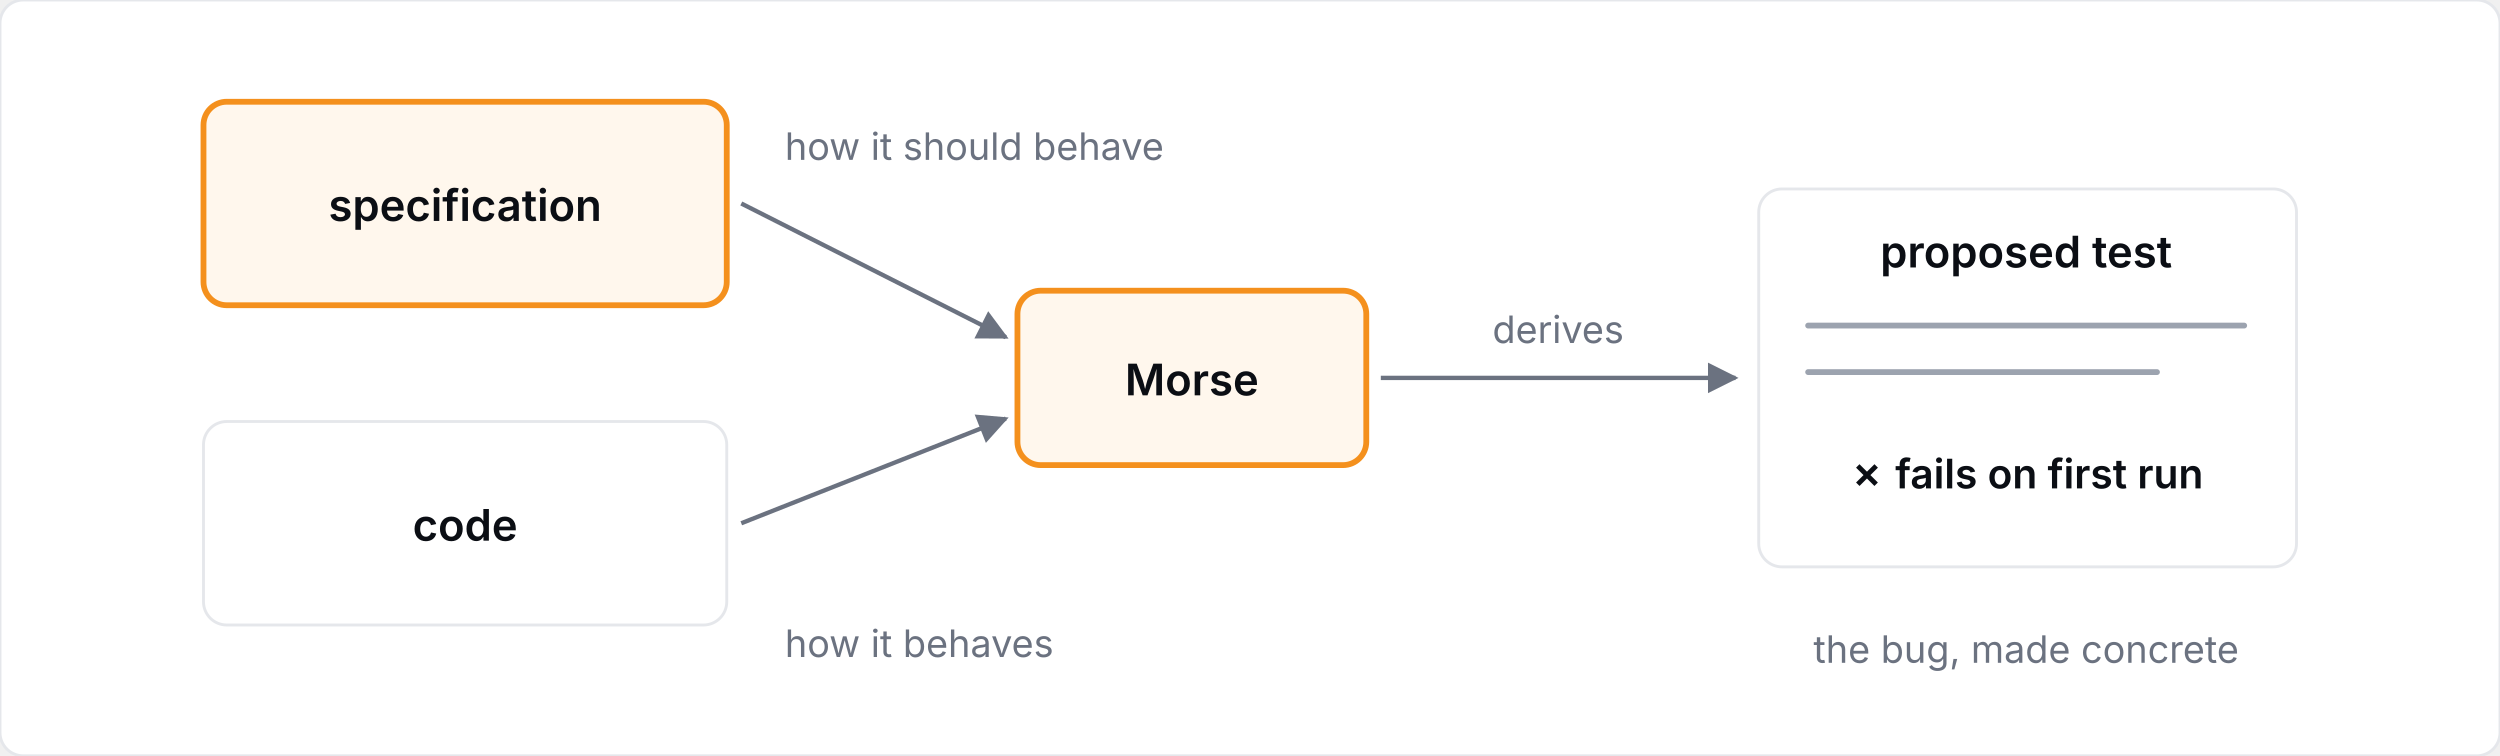
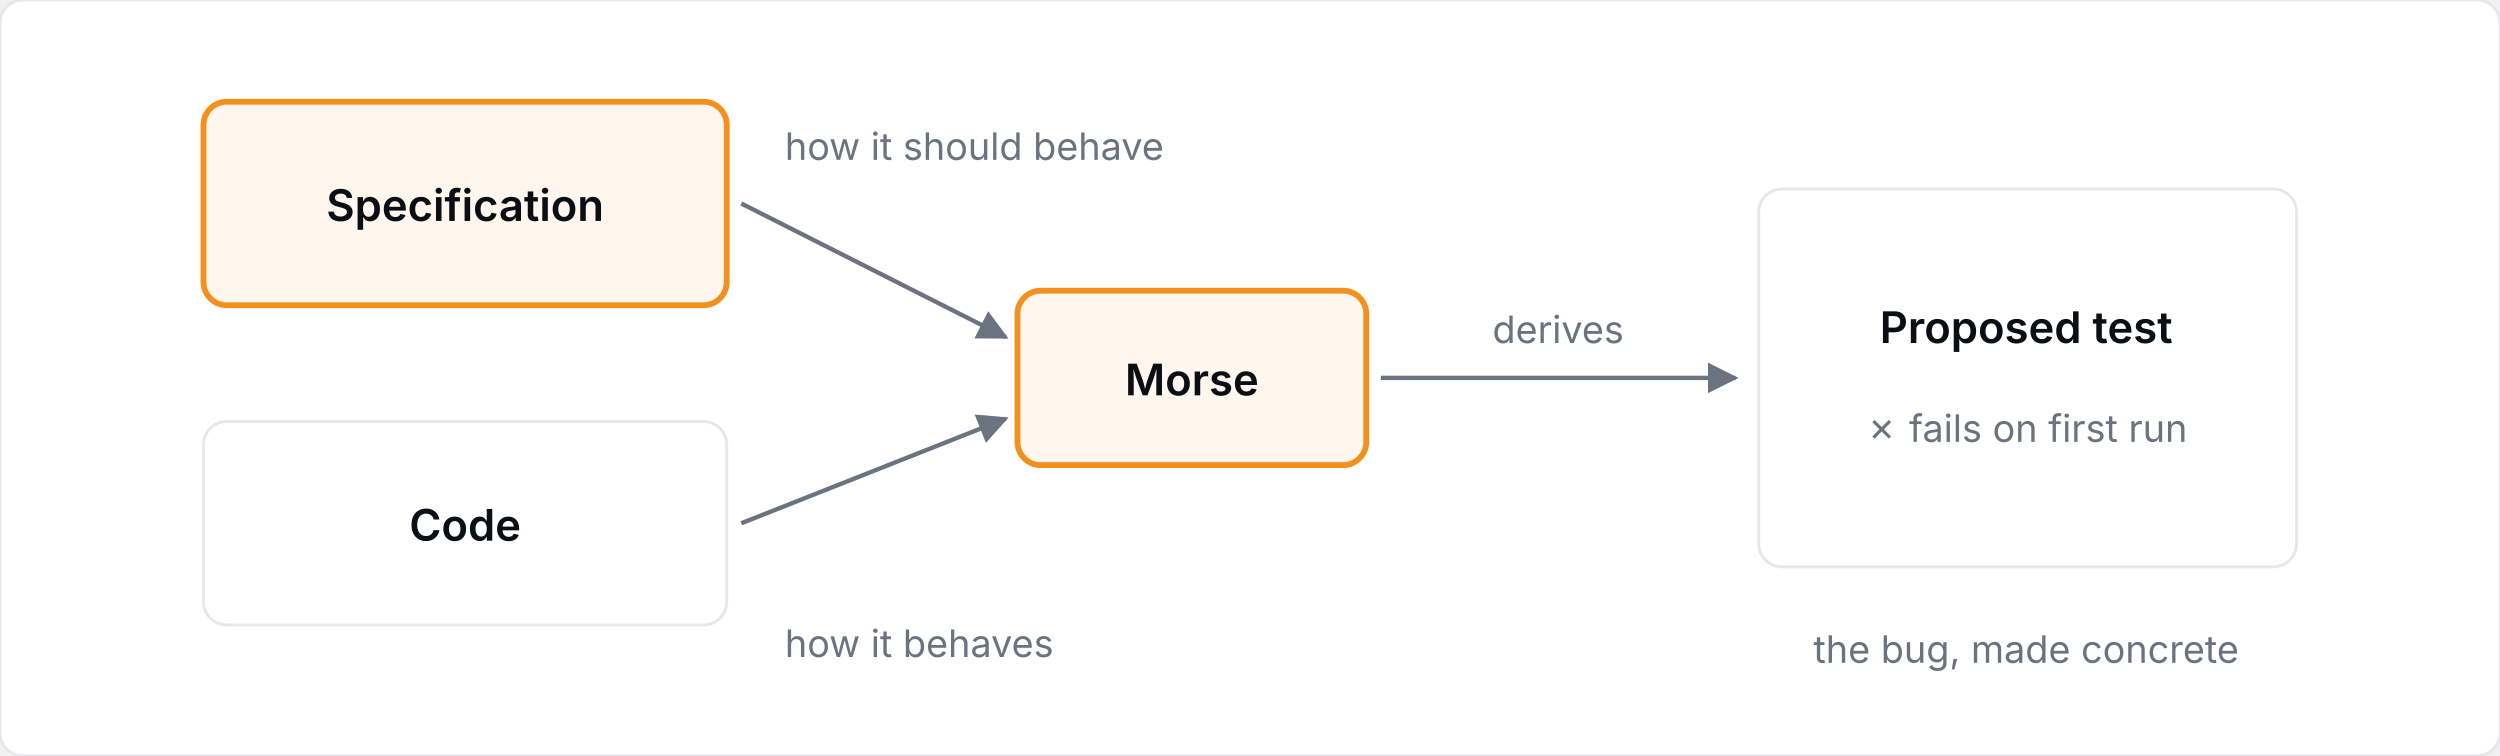
<svg xmlns="http://www.w3.org/2000/svg" viewBox="0 0 860 260" role="img" aria-labelledby="t">
  <defs>
    <marker id="a" viewBox="0 0 10 10" refX="9" refY="5" markerWidth="7" markerHeight="7" orient="auto-start-reverse">
      <path d="M0 0L10 5L0 10z" fill="#6b7280" />
    </marker>
  </defs>
  <style>
    text { font-family: Inter, system-ui, sans-serif; fill: #0b0e14; }
    .n { fill: #6b7280; font-size: 13px; }
    .l { font-size: 15px; font-weight: 600; }
  </style>
  <rect x="0" y="0" width="860" height="260" rx="8" fill="#ffffff" stroke="#e5e7eb" />
  <rect x="70" y="35" width="180" height="70" rx="8" fill="#fff7ed" stroke="#f4901d" stroke-width="2" />
-   <text x="160" y="76" class="l" text-anchor="middle">specification</text>
+   <text x="160" y="76" class="l" text-anchor="middle">Specification</text>
  <rect x="70" y="145" width="180" height="70" rx="8" fill="#ffffff" stroke="#e5e7eb" />
-   <text x="160" y="186" class="l" text-anchor="middle">code</text>
+   <text x="160" y="186" class="l" text-anchor="middle">Code</text>
  <g stroke="#6b7280" stroke-width="1.5">
    <line x1="255" y1="70" x2="346" y2="116" marker-end="url(#a)" />
    <line x1="255" y1="180" x2="346" y2="144" marker-end="url(#a)" />
  </g>
  <text x="270" y="55" class="n">how it should behave</text>
  <text x="270" y="226" class="n">how it behaves</text>
  <rect x="350" y="100" width="120" height="60" rx="8" fill="#fff7ed" stroke="#f4901d" stroke-width="2" />
  <text x="410" y="136" class="l" text-anchor="middle">Morse</text>
  <line x1="475" y1="130" x2="597" y2="130" stroke="#6b7280" stroke-width="1.5" marker-end="url(#a)" />
  <text x="536" y="118" class="n" text-anchor="middle">derives</text>
  <rect x="605" y="65" width="185" height="130" rx="8" fill="#ffffff" stroke="#e5e7eb" />
-   <text x="697" y="92" class="l" text-anchor="middle">proposed test</text>
-   <g stroke="#9ca3af" stroke-width="2" stroke-linecap="round">
-     <line x1="622" y1="112" x2="772" y2="112" />
-     <line x1="622" y1="128" x2="742" y2="128" />
-   </g>
-   <text x="697" y="168" text-anchor="middle" font-size="14" font-weight="600">✗ fails on first run</text>
+   <text x="697" y="118" class="l" text-anchor="middle">Proposed test</text>
+   <text x="697" y="152" class="n" text-anchor="middle" font-size="14">✗ fails on first run</text>
  <text x="697" y="228" class="n" text-anchor="middle">the bug, made concrete</text>
</svg>
